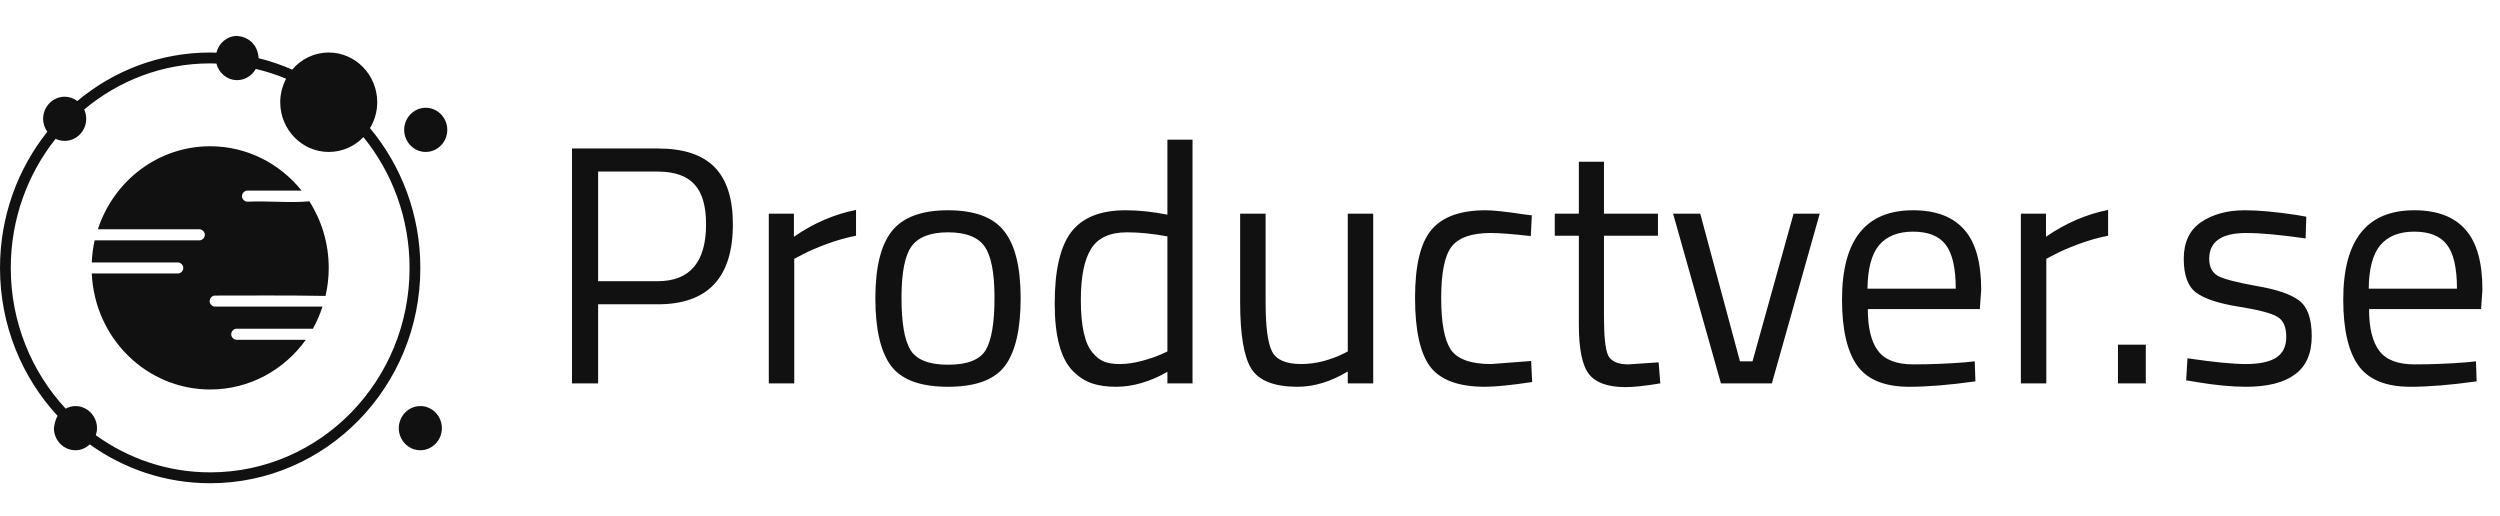
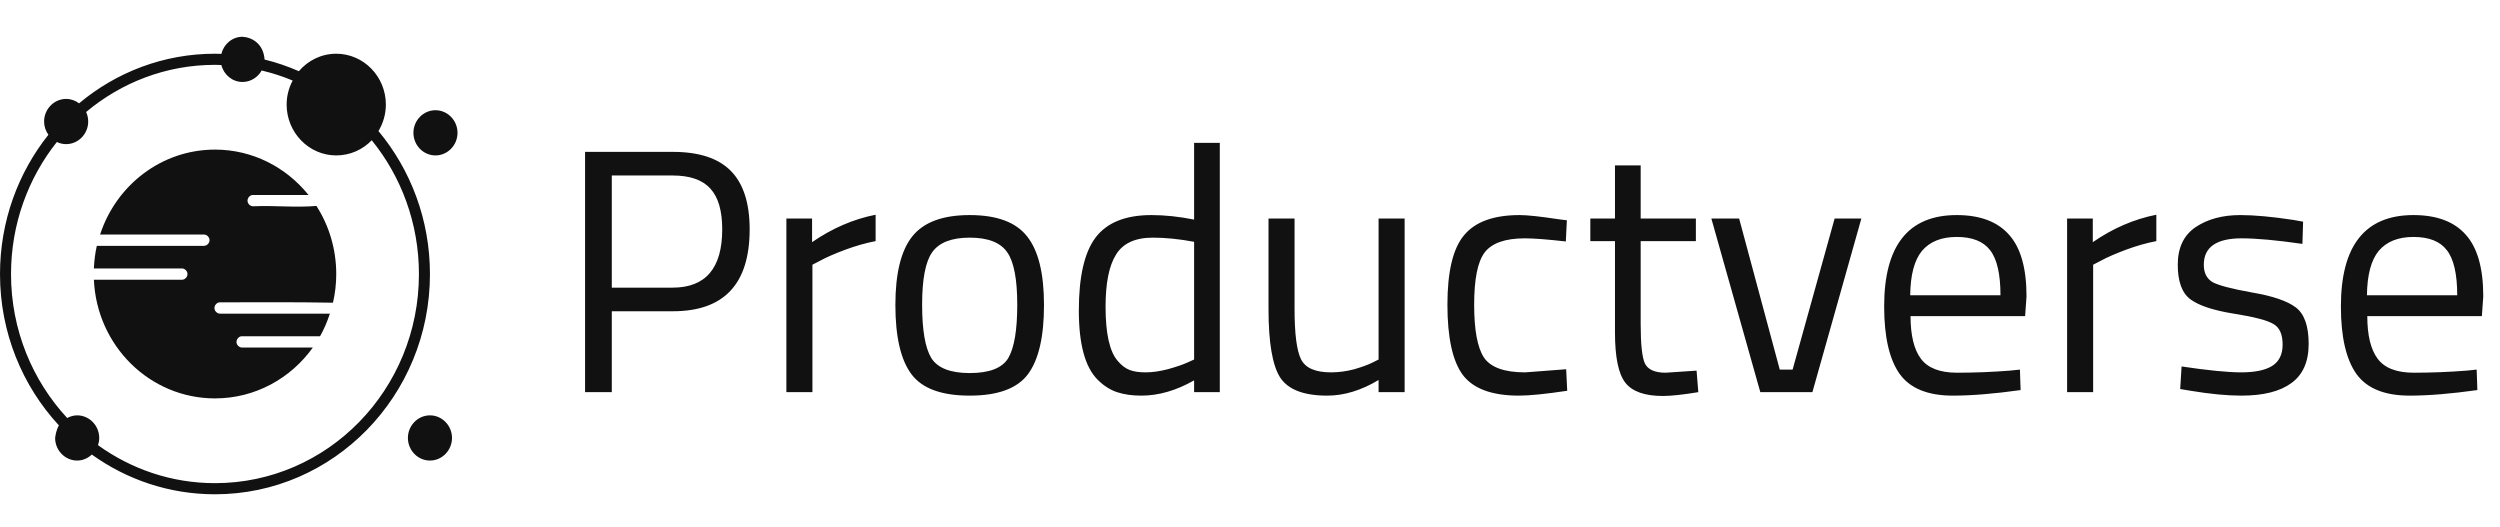
- <svg xmlns="http://www.w3.org/2000/svg" fill="none" height="129" viewBox="0 0 626 129" width="626">
+ <svg xmlns="http://www.w3.org/2000/svg" fill="none" height="129" viewBox="0 0 612 129" width="612">
  <g fill="#111">
-     <path d="m164.73 76.195h-14.96v19.805h-6.545v-58.82h21.505c6.403 0 11.135 1.558 14.195 4.675s4.59 7.877 4.59 14.28c0 13.373-6.262 20.06-18.785 20.06zm-14.96-5.78h14.875c8.103 0 12.155-4.76 12.155-14.28 0-4.533-.963-7.848-2.89-9.945-1.927-2.153-5.015-3.23-9.265-3.23h-14.875zm42.736 25.585v-42.5h6.29v5.78c4.93-3.4 10.115-5.638 15.555-6.715v6.46c-2.38.453-4.874 1.162-7.48 2.125-2.55.963-4.505 1.813-5.865 2.55l-2.125 1.105v31.195zm26.684-21.335c0-7.763 1.389-13.373 4.165-16.83 2.777-3.457 7.452-5.185 14.025-5.185 6.63 0 11.305 1.728 14.025 5.185 2.777 3.457 4.165 9.067 4.165 16.83s-1.303 13.402-3.91 16.915c-2.606 3.513-7.366 5.27-14.28 5.27-6.913 0-11.673-1.757-14.28-5.27-2.606-3.513-3.91-9.152-3.91-16.915zm6.545-.085c0 6.177.737 10.512 2.21 13.005 1.53 2.493 4.675 3.74 9.435 3.74 4.817 0 7.962-1.218 9.435-3.655 1.474-2.493 2.21-6.857 2.21-13.09s-.821-10.512-2.465-12.835c-1.643-2.38-4.703-3.57-9.18-3.57-4.42 0-7.48 1.19-9.18 3.57-1.643 2.323-2.465 6.602-2.465 12.835zm72.873-39.61v61.03h-6.29v-2.89c-4.364 2.493-8.67 3.74-12.92 3.74-2.267 0-4.25-.283-5.95-.85s-3.287-1.587-4.76-3.06c-3.06-3.06-4.59-8.698-4.59-16.915 0-8.273 1.36-14.223 4.08-17.85 2.776-3.683 7.338-5.525 13.685-5.525 3.286 0 6.771.368 10.455 1.105v-18.785zm-24.99 53.38c.906 1.077 1.87 1.813 2.89 2.21s2.323.595 3.91.595c1.643 0 3.456-.255 5.44-.765 2.04-.567 3.626-1.105 4.76-1.615l1.7-.765v-28.815c-3.627-.68-6.999-1.02-10.115-1.02-4.307 0-7.31 1.388-9.01 4.165-1.7 2.72-2.55 6.97-2.55 12.75 0 6.573.991 10.993 2.975 13.26zm63.86-34.85h6.375v42.5h-6.375v-2.975c-4.25 2.55-8.443 3.825-12.58 3.825-5.78 0-9.633-1.502-11.56-4.505-1.87-3.003-2.805-8.557-2.805-16.66v-22.185h6.375v22.1c0 6.177.538 10.313 1.615 12.41s3.513 3.145 7.31 3.145c1.87 0 3.768-.255 5.695-.765 1.927-.567 3.4-1.105 4.42-1.615l1.53-.765zm34.531-.85c1.87 0 5.043.34 9.52 1.02l2.04.255-.255 5.185c-4.533-.51-7.877-.765-10.03-.765-4.817 0-8.103 1.162-9.86 3.485-1.7 2.267-2.55 6.517-2.55 12.75 0 6.177.793 10.483 2.38 12.92 1.643 2.437 5.015 3.655 10.115 3.655l10.03-.765.255 5.27c-5.27.793-9.208 1.19-11.815 1.19-6.63 0-11.22-1.7-13.77-5.1-2.493-3.4-3.74-9.123-3.74-17.17 0-8.103 1.36-13.77 4.08-17 2.72-3.287 7.253-4.93 13.6-4.93zm43.142 6.375h-13.515v20.315c0 4.873.34 8.075 1.02 9.605.736 1.53 2.436 2.295 5.1 2.295l7.565-.51.425 5.27c-3.797.623-6.687.935-8.67.935-4.42 0-7.48-1.077-9.18-3.23s-2.55-6.262-2.55-12.325v-22.355h-6.035v-5.525h6.035v-13.005h6.29v13.005h13.515zm3.789-5.525h6.8l9.945 36.975h3.145l10.285-36.975h6.545l-11.985 42.5h-12.75zm73.071 37.23 2.465-.255.17 5.015c-6.46.907-11.985 1.36-16.575 1.36-6.12 0-10.455-1.757-13.005-5.27-2.55-3.57-3.825-9.095-3.825-16.575 0-14.903 5.922-22.355 17.765-22.355 5.724 0 10.002 1.615 12.835 4.845 2.834 3.173 4.25 8.188 4.25 15.045l-.34 4.845h-28.05c0 4.703.85 8.188 2.55 10.455s4.647 3.4 8.84 3.4c4.25 0 8.557-.17 12.92-.51zm-2.295-18.445c0-5.213-.85-8.897-2.55-11.05-1.643-2.153-4.363-3.23-8.16-3.23-3.74 0-6.573 1.133-8.5 3.4-1.87 2.267-2.833 5.893-2.89 10.88zm16.31 23.715v-42.5h6.29v5.78c4.93-3.4 10.115-5.638 15.555-6.715v6.46c-2.38.453-4.873 1.162-7.48 2.125-2.55.963-4.505 1.813-5.865 2.55l-2.125 1.105v31.195zm24.312 0v-9.69h6.97v9.69zm32.114-37.655c-6.176 0-9.265 2.153-9.265 6.46 0 1.983.709 3.4 2.125 4.25 1.417.793 4.647 1.643 9.69 2.55 5.044.85 8.614 2.068 10.71 3.655 2.097 1.587 3.145 4.562 3.145 8.925s-1.416 7.565-4.25 9.605c-2.776 2.04-6.856 3.06-12.24 3.06-3.513 0-7.65-.397-12.41-1.19l-2.55-.425.34-5.525c6.46.963 11.334 1.445 14.62 1.445 3.287 0 5.78-.51 7.48-1.53 1.757-1.077 2.635-2.833 2.635-5.27 0-2.493-.736-4.165-2.21-5.015-1.473-.907-4.703-1.757-9.69-2.55-4.986-.793-8.528-1.955-10.625-3.485-2.096-1.53-3.145-4.363-3.145-8.5s1.445-7.197 4.335-9.18c2.947-1.983 6.602-2.975 10.965-2.975 3.457 0 7.792.397 13.005 1.19l2.38.425-.17 5.44c-6.29-.907-11.248-1.36-14.875-1.36zm55.067 32.385 2.465-.255.17 5.015c-6.46.907-11.985 1.36-16.575 1.36-6.12 0-10.455-1.757-13.005-5.27-2.55-3.57-3.825-9.095-3.825-16.575 0-14.903 5.922-22.355 17.765-22.355 5.723 0 10.002 1.615 12.835 4.845 2.833 3.173 4.25 8.188 4.25 15.045l-.34 4.845h-28.05c0 4.703.85 8.188 2.55 10.455s4.647 3.4 8.84 3.4c4.25 0 8.557-.17 12.92-.51zm-2.295-18.445c0-5.213-.85-8.897-2.55-11.05-1.643-2.153-4.363-3.23-8.16-3.23-3.74 0-6.573 1.133-8.5 3.4-1.87 2.267-2.833 5.893-2.89 10.88z" />
+     <path d="m164.73 76.195h-14.96v19.805h-6.545v-58.82h21.505c6.403 0 11.135 1.558 14.195 4.675s4.59 7.877 4.59 14.28c0 13.373-6.262 20.06-18.785 20.06zm-14.96-5.78h14.875c8.103 0 12.155-4.76 12.155-14.28 0-4.533-.963-7.848-2.89-9.945-1.927-2.153-5.015-3.23-9.265-3.23h-14.875zm42.736 25.585v-42.5h6.29v5.78c4.93-3.4 10.115-5.638 15.555-6.715v6.46c-2.38.453-4.874 1.162-7.48 2.125-2.55.963-4.505 1.813-5.865 2.55l-2.125 1.105v31.195zm26.684-21.335c0-7.763 1.389-13.373 4.165-16.83 2.777-3.457 7.452-5.185 14.025-5.185 6.63 0 11.305 1.728 14.025 5.185 2.777 3.457 4.165 9.067 4.165 16.83s-1.303 13.402-3.91 16.915c-2.606 3.513-7.366 5.27-14.28 5.27-6.913 0-11.673-1.757-14.28-5.27-2.606-3.513-3.91-9.152-3.91-16.915zm6.545-.085c0 6.177.737 10.512 2.21 13.005 1.53 2.493 4.675 3.74 9.435 3.74 4.817 0 7.962-1.218 9.435-3.655 1.474-2.493 2.21-6.857 2.21-13.09s-.821-10.512-2.465-12.835c-1.643-2.38-4.703-3.57-9.18-3.57-4.42 0-7.48 1.19-9.18 3.57-1.643 2.323-2.465 6.602-2.465 12.835zm72.873-39.61v61.03h-6.29v-2.89c-4.364 2.493-8.67 3.74-12.92 3.74-2.267 0-4.25-.283-5.95-.85s-3.287-1.587-4.76-3.06c-3.06-3.06-4.59-8.698-4.59-16.915 0-8.273 1.36-14.223 4.08-17.85 2.776-3.683 7.338-5.525 13.685-5.525 3.286 0 6.771.368 10.455 1.105v-18.785zm-24.99 53.38c.906 1.077 1.87 1.813 2.89 2.21s2.323.595 3.91.595c1.643 0 3.456-.255 5.44-.765 2.04-.567 3.626-1.105 4.76-1.615l1.7-.765v-28.815c-3.627-.68-6.999-1.02-10.115-1.02-4.307 0-7.31 1.388-9.01 4.165-1.7 2.72-2.55 6.97-2.55 12.75 0 6.573.991 10.993 2.975 13.26zm63.86-34.85h6.375v42.5h-6.375v-2.975c-4.25 2.55-8.443 3.825-12.58 3.825-5.78 0-9.633-1.502-11.56-4.505-1.87-3.003-2.805-8.557-2.805-16.66v-22.185h6.375v22.1c0 6.177.538 10.313 1.615 12.41s3.513 3.145 7.31 3.145c1.87 0 3.768-.255 5.695-.765 1.927-.567 3.4-1.105 4.42-1.615l1.53-.765zm34.531-.85c1.87 0 5.043.34 9.52 1.02l2.04.255-.255 5.185c-4.533-.51-7.877-.765-10.03-.765-4.817 0-8.103 1.162-9.86 3.485-1.7 2.267-2.55 6.517-2.55 12.75 0 6.177.793 10.483 2.38 12.92 1.643 2.437 5.015 3.655 10.115 3.655l10.03-.765.255 5.27c-5.27.793-9.208 1.19-11.815 1.19-6.63 0-11.22-1.7-13.77-5.1-2.493-3.4-3.74-9.123-3.74-17.17 0-8.103 1.36-13.77 4.08-17 2.72-3.287 7.253-4.93 13.6-4.93zm43.142 6.375h-13.515v20.315c0 4.873.34 8.075 1.02 9.605.736 1.53 2.436 2.295 5.1 2.295l7.565-.51.425 5.27c-3.797.623-6.687.935-8.67.935-4.42 0-7.48-1.077-9.18-3.23s-2.55-6.262-2.55-12.325v-22.355h-6.035v-5.525h6.035v-13.005h6.29v13.005h13.515zm3.789-5.525h6.8l9.945 36.975h3.145l10.285-36.975h6.545l-11.985 42.5h-12.75zm73.071 37.23 2.465-.255.17 5.015c-6.46.907-11.985 1.36-16.575 1.36-6.12 0-10.455-1.757-13.005-5.27-2.55-3.57-3.825-9.095-3.825-16.575 0-14.903 5.922-22.355 17.765-22.355 5.724 0 10.002 1.615 12.835 4.845 2.834 3.173 4.25 8.188 4.25 15.045l-.34 4.845h-28.05c0 4.703.85 8.188 2.55 10.455s4.647 3.4 8.84 3.4c4.25 0 8.557-.17 12.92-.51zm-2.295-18.445c0-5.213-.85-8.897-2.55-11.05-1.643-2.153-4.363-3.23-8.16-3.23-3.74 0-6.573 1.133-8.5 3.4-1.87 2.267-2.833 5.893-2.89 10.88zm16.31 23.715v-42.5h6.29v5.78c4.93-3.4 10.115-5.638 15.555-6.715v6.46c-2.38.453-4.873 1.162-7.48 2.125-2.55.963-4.505 1.813-5.865 2.55l-2.125 1.105v31.195zm42.73-37.655c-6.177 0-9.265 2.153-9.265 6.46 0 1.983.708 3.4 2.125 4.25 1.417.793 4.647 1.643 9.69 2.55 5.043.85 8.613 2.068 10.71 3.655s3.145 4.562 3.145 8.925-1.417 7.565-4.25 9.605c-2.777 2.04-6.857 3.06-12.24 3.06-3.513 0-7.65-.397-12.41-1.19l-2.55-.425.34-5.525c6.46.963 11.333 1.445 14.62 1.445s5.78-.51 7.48-1.53c1.757-1.077 2.635-2.833 2.635-5.27 0-2.493-.737-4.165-2.21-5.015-1.473-.907-4.703-1.757-9.69-2.55s-8.528-1.955-10.625-3.485-3.145-4.363-3.145-8.5 1.445-7.197 4.335-9.18c2.947-1.983 6.602-2.975 10.965-2.975 3.457 0 7.792.397 13.005 1.19l2.38.425-.17 5.44c-6.29-.907-11.248-1.36-14.875-1.36zm55.067 32.385 2.465-.255.17 5.015c-6.46.907-11.985 1.36-16.575 1.36-6.12 0-10.455-1.757-13.005-5.27-2.55-3.57-3.825-9.095-3.825-16.575 0-14.903 5.921-22.355 17.765-22.355 5.723 0 10.001 1.615 12.835 4.845 2.833 3.173 4.25 8.188 4.25 15.045l-.34 4.845h-28.05c0 4.703.85 8.188 2.55 10.455s4.646 3.4 8.84 3.4c4.25 0 8.556-.17 12.92-.51zm-2.295-18.445c0-5.213-.85-8.897-2.55-11.05-1.644-2.153-4.364-3.23-8.16-3.23-3.74 0-6.574 1.133-8.5 3.4-1.87 2.267-2.834 5.893-2.89 10.88z" />
    <path d="m59.374 9c-2.515 0-4.597 1.794-5.187 4.193-.521-.015-1.035-.043-1.56-.043-12.612 0-24.201 4.551-33.271 12.147-.894-.674-1.976-1.081-3.163-1.081-2.965 0-5.398 2.494-5.398 5.533 0 1.216.397 2.325 1.054 3.242-7.409 9.297-11.849 21.177-11.849 34.106 0 14.352 5.491 27.384 14.422 37.046-.66 1.092-.838 2.459-.928 3.069 0 3.039 2.433 5.533 5.398 5.533 1.387 0 2.625-.578 3.584-1.47 8.542 6.127 18.941 9.726 30.151 9.726 29.049 0 52.626-24.126 52.626-53.904 0-13.36-4.749-25.585-12.608-35.014 1.136-1.893 1.813-4.105 1.813-6.484 0-6.859-5.453-12.449-12.145-12.449-3.646 0-6.922 1.659-9.151 4.279-2.688-1.17-5.497-2.151-8.392-2.853-.259-3.739-2.91-5.413-5.398-5.576zm-6.747 6.873c.523 0 1.041.027 1.56.043.603 2.379 2.686 4.15 5.187 4.15 1.998 0 3.748-1.142 4.681-2.81 2.616.628 5.151 1.432 7.59 2.464-.925 1.756-1.476 3.749-1.476 5.879 0 6.859 5.453 12.449 12.145 12.449 3.388 0 6.481-1.412 8.687-3.717 7.208 8.878 11.554 20.305 11.554 32.766 0 28.282-22.337 51.18-49.927 51.18-10.672 0-20.523-3.458-28.633-9.294.184-.554.295-1.156.295-1.772 0-3.039-2.433-5.533-5.398-5.533-.886 0-1.706.256-2.446.649-8.5-9.173-13.747-21.564-13.747-35.23 0-12.262 4.214-23.517 11.217-32.334.692.332 1.467.519 2.277.519 2.965 0 5.398-2.494 5.398-5.533 0-.83-.182-1.625-.506-2.334 8.596-7.2 19.568-11.541 31.542-11.541zm53.976 11.109c-2.965 0-5.398 2.494-5.398 5.533 0 3.039 2.433 5.533 5.398 5.533s5.397-2.494 5.397-5.533c0-3.04-2.432-5.533-5.397-5.533zm-53.976 9.639c9.232 0 17.458 4.343 22.898 11.109-4.557 0-9.17 0-13.705 0-.707.067-1.29.789-1.223 1.513.066.724.77 1.322 1.476 1.254 5.081-.233 10.381.364 15.392-.087 3.064 4.792 4.849 10.522 4.849 16.686 0 2.413-.285 4.753-.801 7.003-9.571-.176-19.525-.087-27.789-.087-.706.069-1.289.789-1.222 1.513.066.724.769 1.321 1.476 1.254h26.777c-.632 1.931-1.426 3.798-2.404 5.533-6.679 0-13.49 0-19.229 0-.706.069-1.289.789-1.223 1.513.066.724.769 1.321 1.476 1.254h17.205c-5.397 7.544-14.11 12.449-23.952 12.449-15.956 0-28.936-12.874-29.645-29.048h21.548c.712.014 1.367-.653 1.367-1.383 0-.73-.654-1.393-1.367-1.383h-21.548c.083-1.892.313-3.747.717-5.533h26.229c.712.014 1.367-.653 1.367-1.383s-.654-1.393-1.367-1.383h-25.428c3.938-12.072 15.018-20.792 28.127-20.792zm52.626 65.056c-2.965 0-5.397 2.493-5.397 5.533 0 3.039 2.432 5.533 5.397 5.533s5.398-2.494 5.398-5.533c0-3.04-2.433-5.533-5.398-5.533z" />
  </g>
</svg>
